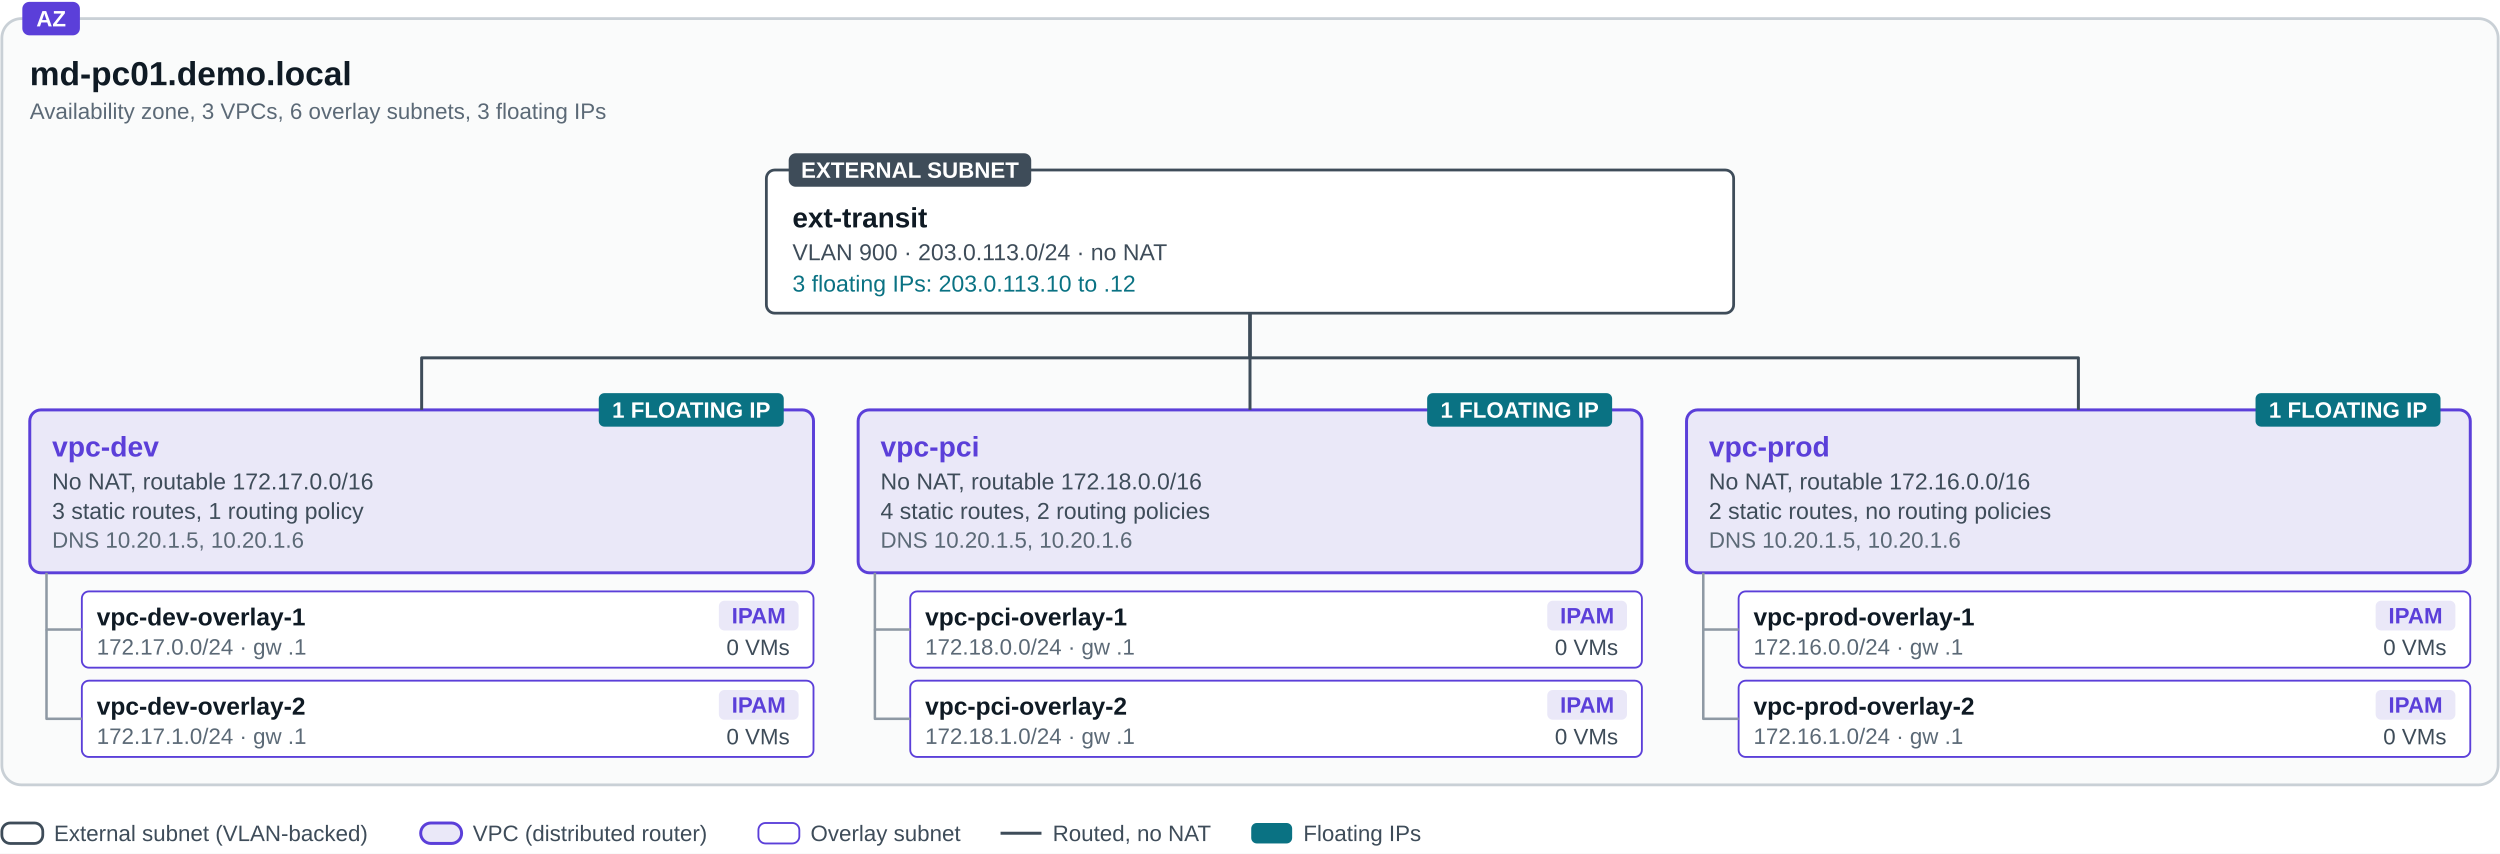
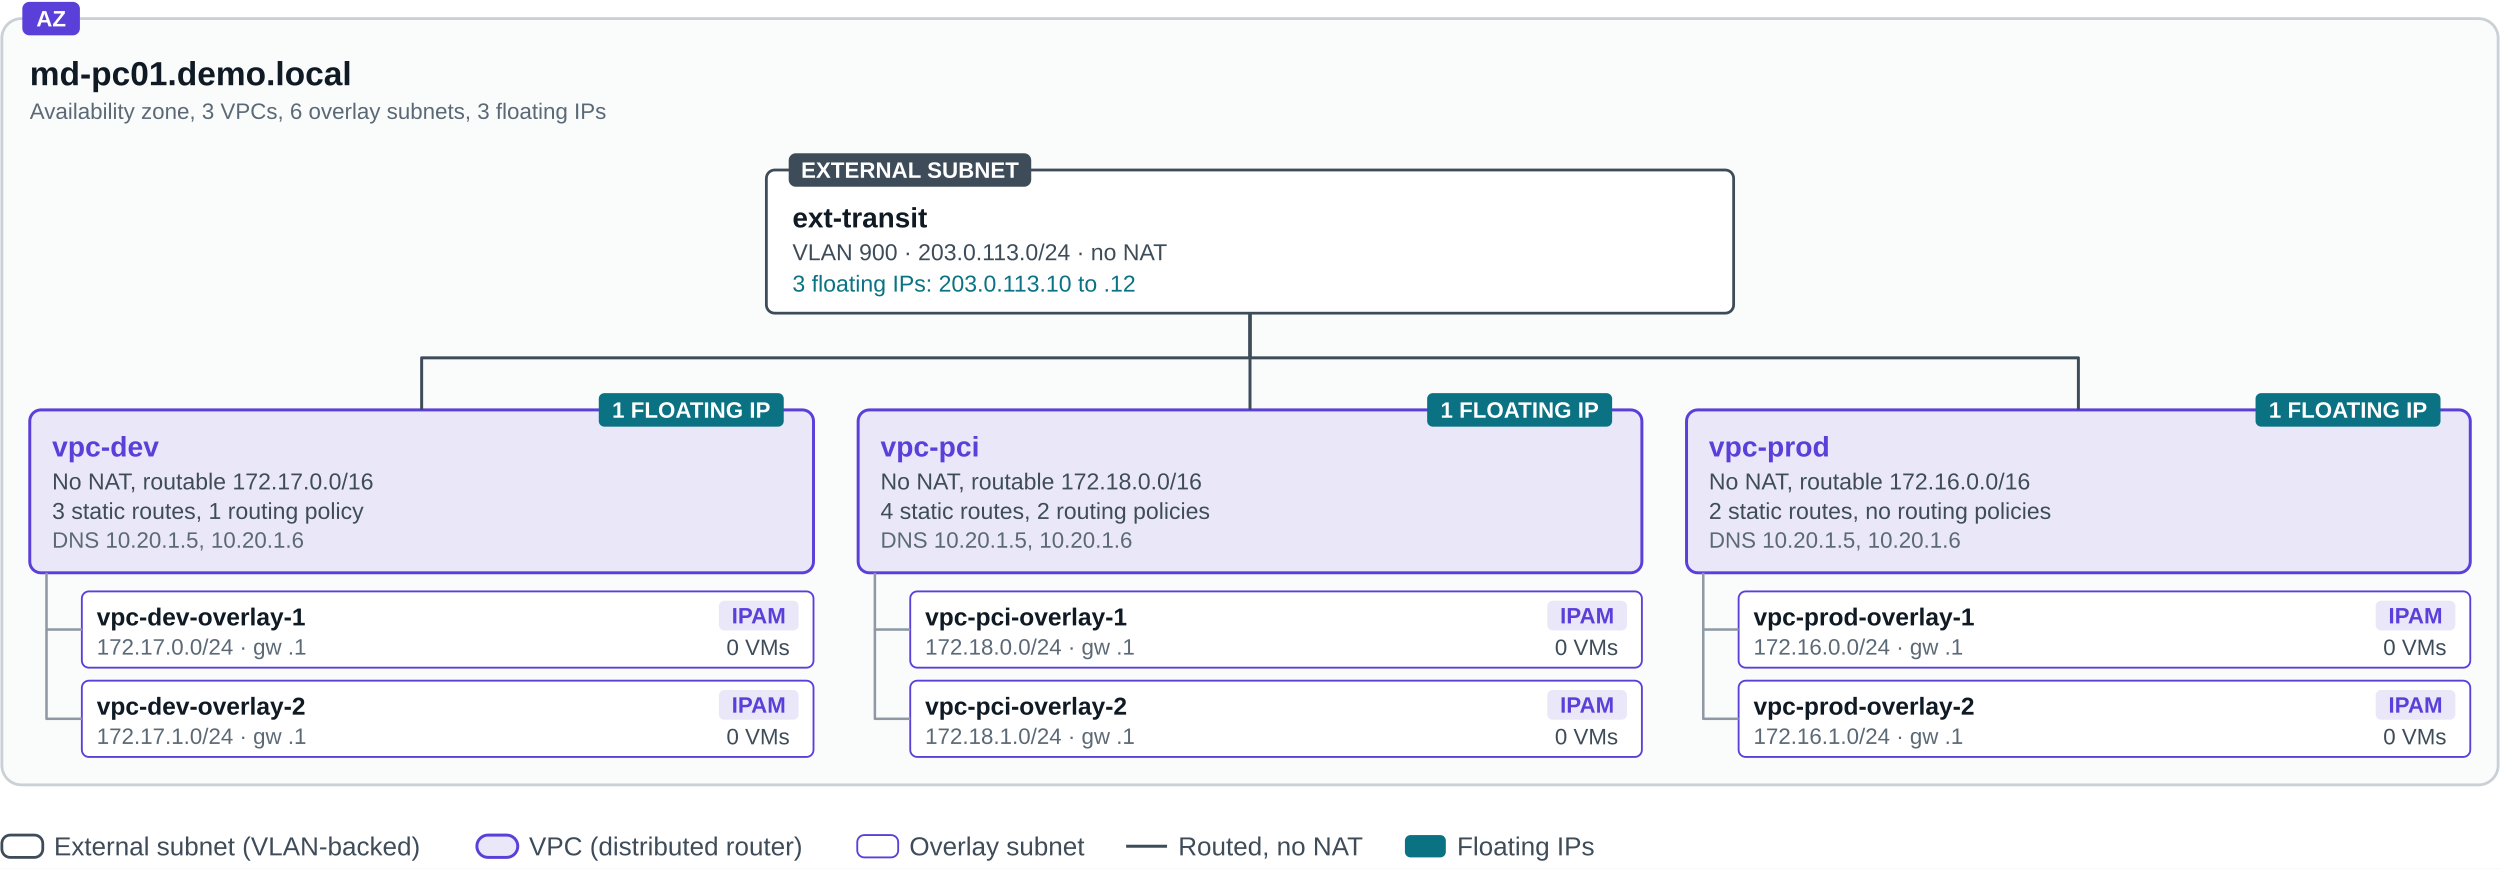
- <svg xmlns="http://www.w3.org/2000/svg" version="1.1" width="672pt" height="229.47pt" viewBox="0 0 672 229.47" font-family="Figtree, Calibri, 'Segoe UI', Arial, sans-serif">
-   <rect width="672" height="229.47" fill="#FFFFFF" />
+ <svg xmlns="http://www.w3.org/2000/svg" version="1.1" width="672pt" height="233.47pt" viewBox="0 0 672 233.47" font-family="Figtree, Calibri, 'Segoe UI', Arial, sans-serif">
+   <rect width="672" height="233.47" fill="#FFFFFF" />
  <g id="site:md-pc01.demo.local" data-kind="container" data-name="md-pc01.demo.local" data-prism-central="md-pc01.demo.local">
    <rect x="0.5" y="5" width="671" height="205.97" fill="#FAFBFB" rx="5.25" stroke="#C9D0D6" stroke-width="0.75" />
    <text x="8" y="22.91" font-size="9" font-weight="600" fill="#0F1A24" textLength="83.19" lengthAdjust="spacingAndGlyphs">md-pc01.demo.local</text>
    <text x="8" y="31.96" font-size="6" fill="#5B6976" textLength="153.49" lengthAdjust="spacingAndGlyphs">Availability zone, 3 VPCs, 6 overlay subnets, 3 floating IPs</text>
  </g>
  <g id="ext:md-pc01.demo.local:ext-transit" data-kind="box" data-name="ext-transit" data-prism-central="md-pc01.demo.local" data-subnet-uuid="73d3c0da-d6e1-5147-86df-f8b1d5b45de2">
    <rect x="206" y="45.7" width="260" height="38.48" fill="#FFFFFF" rx="2.25" stroke="#3E4C59" stroke-width="0.75" />
    <text x="213" y="61.12" font-size="7.5" font-weight="600" fill="#0F1A24" textLength="36.15" lengthAdjust="spacingAndGlyphs">ext-transit</text>
    <text x="213" y="69.94" font-size="6.2" fill="#3E4C59" textLength="100.64" lengthAdjust="spacingAndGlyphs">VLAN 900 · 203.0.113.0/24 · no NAT</text>
    <text x="213" y="78.38" font-size="6.2" fill="#0A7283" textLength="88.99" lengthAdjust="spacingAndGlyphs">3 floating IPs: 203.0.113.10 to .12</text>
  </g>
  <g id="vpc:540a7b29-a80c-5bc3-bd20-56e3a5b52e83" data-kind="box" data-name="vpc-dev" data-prism-central="md-pc01.demo.local" data-vpc-uuid="540a7b29-a80c-5bc3-bd20-56e3a5b52e83">
    <rect x="8" y="110.18" width="210.67" height="43.79" fill="#EAE8F8" rx="3" stroke="#5B3FD9" stroke-width="0.8" />
    <text x="14" y="122.7" font-size="7.6" font-weight="600" fill="#5B3FD9" textLength="28.71" lengthAdjust="spacingAndGlyphs">vpc-dev</text>
    <text x="14" y="131.55" font-size="6.2" fill="#3E4C59" textLength="85.39" lengthAdjust="spacingAndGlyphs">No NAT, routable 172.17.0.0/16</text>
    <text x="14" y="139.49" font-size="6.2" fill="#3E4C59" textLength="85" lengthAdjust="spacingAndGlyphs">3 static routes, 1 routing policy</text>
    <text x="14" y="147.23" font-size="6" fill="#5B6976" textLength="63.11" lengthAdjust="spacingAndGlyphs">DNS 10.20.1.5, 10.20.1.6</text>
  </g>
  <g id="subnet:3bd3a861-3da4-595d-909c-bffbdb33f4f9" data-kind="box" data-name="vpc-dev-overlay-1" data-prefix="172.17.0.0/24" data-prism-central="md-pc01.demo.local" data-subnet-uuid="3bd3a861-3da4-595d-909c-bffbdb33f4f9" data-vpc="vpc-dev">
    <rect x="22" y="158.97" width="196.67" height="20.5" fill="#FFFFFF" rx="1.9" stroke="#5B3FD9" stroke-width="0.5" />
    <text x="26" y="168.1" font-size="6.6" font-weight="600" fill="#0F1A24" textLength="55.26" lengthAdjust="spacingAndGlyphs">vpc-dev-overlay-1</text>
    <text x="26" y="175.96" font-size="6" fill="#5B6976" textLength="53.53" lengthAdjust="spacingAndGlyphs">172.17.0.0/24 · gw .1</text>
  </g>
  <g id="subnet:3bd3a861-3da4-595d-909c-bffbdb33f4f9:vms" data-kind="label">
    <text x="195.27" y="176.07" font-size="6" fill="#3E4C59" textLength="17.36" lengthAdjust="spacingAndGlyphs">0 VMs</text>
  </g>
  <g id="subnet:b422976b-72b5-512e-8396-6342a181bb8d" data-kind="box" data-name="vpc-dev-overlay-2" data-prefix="172.17.1.0/24" data-prism-central="md-pc01.demo.local" data-subnet-uuid="b422976b-72b5-512e-8396-6342a181bb8d" data-vpc="vpc-dev">
    <rect x="22" y="182.97" width="196.67" height="20.5" fill="#FFFFFF" rx="1.9" stroke="#5B3FD9" stroke-width="0.5" />
    <text x="26" y="192.1" font-size="6.6" font-weight="600" fill="#0F1A24" textLength="56.26" lengthAdjust="spacingAndGlyphs">vpc-dev-overlay-2</text>
    <text x="26" y="199.96" font-size="6" fill="#5B6976" textLength="52.16" lengthAdjust="spacingAndGlyphs">172.17.1.0/24 · gw .1</text>
  </g>
  <g id="subnet:b422976b-72b5-512e-8396-6342a181bb8d:vms" data-kind="label">
    <text x="195.27" y="200.07" font-size="6" fill="#3E4C59" textLength="17.36" lengthAdjust="spacingAndGlyphs">0 VMs</text>
  </g>
  <g id="vpc:aa51f20a-e3a3-5454-a6d1-a93feb0ce5f1" data-kind="box" data-name="vpc-pci" data-prism-central="md-pc01.demo.local" data-vpc-uuid="aa51f20a-e3a3-5454-a6d1-a93feb0ce5f1">
    <rect x="230.67" y="110.18" width="210.67" height="43.79" fill="#EAE8F8" rx="3" stroke="#5B3FD9" stroke-width="0.8" />
    <text x="236.67" y="122.7" font-size="7.6" font-weight="600" fill="#5B3FD9" textLength="26.49" lengthAdjust="spacingAndGlyphs">vpc-pci</text>
    <text x="236.67" y="131.55" font-size="6.2" fill="#3E4C59" textLength="85.87" lengthAdjust="spacingAndGlyphs">No NAT, routable 172.18.0.0/16</text>
    <text x="236.67" y="139.49" font-size="6.2" fill="#3E4C59" textLength="90.84" lengthAdjust="spacingAndGlyphs">4 static routes, 2 routing policies</text>
    <text x="236.67" y="147.23" font-size="6" fill="#5B6976" textLength="63.11" lengthAdjust="spacingAndGlyphs">DNS 10.20.1.5, 10.20.1.6</text>
  </g>
  <g id="subnet:85876148-f70e-5d40-a3e4-f193b744df61" data-kind="box" data-name="vpc-pci-overlay-1" data-prefix="172.18.0.0/24" data-prism-central="md-pc01.demo.local" data-subnet-uuid="85876148-f70e-5d40-a3e4-f193b744df61" data-vpc="vpc-pci">
    <rect x="244.67" y="158.97" width="196.67" height="20.5" fill="#FFFFFF" rx="1.9" stroke="#5B3FD9" stroke-width="0.5" />
    <text x="248.67" y="168.1" font-size="6.6" font-weight="600" fill="#0F1A24" textLength="53.32" lengthAdjust="spacingAndGlyphs">vpc-pci-overlay-1</text>
    <text x="248.67" y="175.96" font-size="6" fill="#5B6976" textLength="53.99" lengthAdjust="spacingAndGlyphs">172.18.0.0/24 · gw .1</text>
  </g>
  <g id="subnet:85876148-f70e-5d40-a3e4-f193b744df61:vms" data-kind="label">
    <text x="417.94" y="176.07" font-size="6" fill="#3E4C59" textLength="17.36" lengthAdjust="spacingAndGlyphs">0 VMs</text>
  </g>
  <g id="subnet:e4313b54-4f7e-5091-b032-814c18a8a91c" data-kind="box" data-name="vpc-pci-overlay-2" data-prefix="172.18.1.0/24" data-prism-central="md-pc01.demo.local" data-subnet-uuid="e4313b54-4f7e-5091-b032-814c18a8a91c" data-vpc="vpc-pci">
    <rect x="244.67" y="182.97" width="196.67" height="20.5" fill="#FFFFFF" rx="1.9" stroke="#5B3FD9" stroke-width="0.5" />
    <text x="248.67" y="192.1" font-size="6.6" font-weight="600" fill="#0F1A24" textLength="54.32" lengthAdjust="spacingAndGlyphs">vpc-pci-overlay-2</text>
    <text x="248.67" y="199.96" font-size="6" fill="#5B6976" textLength="52.62" lengthAdjust="spacingAndGlyphs">172.18.1.0/24 · gw .1</text>
  </g>
  <g id="subnet:e4313b54-4f7e-5091-b032-814c18a8a91c:vms" data-kind="label">
    <text x="417.94" y="200.07" font-size="6" fill="#3E4C59" textLength="17.36" lengthAdjust="spacingAndGlyphs">0 VMs</text>
  </g>
  <g id="vpc:3a1c7a44-6fef-584b-8c06-0e93498a345f" data-kind="box" data-name="vpc-prod" data-prism-central="md-pc01.demo.local" data-vpc-uuid="3a1c7a44-6fef-584b-8c06-0e93498a345f">
    <rect x="453.34" y="110.18" width="210.67" height="43.79" fill="#EAE8F8" rx="3" stroke="#5B3FD9" stroke-width="0.8" />
    <text x="459.34" y="122.7" font-size="7.6" font-weight="600" fill="#5B3FD9" textLength="32.12" lengthAdjust="spacingAndGlyphs">vpc-prod</text>
    <text x="459.34" y="131.55" font-size="6.2" fill="#3E4C59" textLength="85.57" lengthAdjust="spacingAndGlyphs">No NAT, routable 172.16.0.0/16</text>
    <text x="459.34" y="139.49" font-size="6.2" fill="#3E4C59" textLength="94.04" lengthAdjust="spacingAndGlyphs">2 static routes, no routing policies</text>
    <text x="459.34" y="147.23" font-size="6" fill="#5B6976" textLength="63.11" lengthAdjust="spacingAndGlyphs">DNS 10.20.1.5, 10.20.1.6</text>
  </g>
  <g id="subnet:3969767d-5142-5a70-984a-96cc014f2761" data-kind="box" data-name="vpc-prod-overlay-1" data-prefix="172.16.0.0/24" data-prism-central="md-pc01.demo.local" data-subnet-uuid="3969767d-5142-5a70-984a-96cc014f2761" data-vpc="vpc-prod">
    <rect x="467.34" y="158.97" width="196.67" height="20.5" fill="#FFFFFF" rx="1.9" stroke="#5B3FD9" stroke-width="0.5" />
    <text x="471.34" y="168.1" font-size="6.6" font-weight="600" fill="#0F1A24" textLength="58.21" lengthAdjust="spacingAndGlyphs">vpc-prod-overlay-1</text>
    <text x="471.34" y="175.96" font-size="6" fill="#5B6976" textLength="53.7" lengthAdjust="spacingAndGlyphs">172.16.0.0/24 · gw .1</text>
  </g>
  <g id="subnet:3969767d-5142-5a70-984a-96cc014f2761:vms" data-kind="label">
    <text x="640.61" y="176.07" font-size="6" fill="#3E4C59" textLength="17.36" lengthAdjust="spacingAndGlyphs">0 VMs</text>
  </g>
  <g id="subnet:880b7b43-f339-5b2e-b52b-caef09d18ba0" data-kind="box" data-name="vpc-prod-overlay-2" data-prefix="172.16.1.0/24" data-prism-central="md-pc01.demo.local" data-subnet-uuid="880b7b43-f339-5b2e-b52b-caef09d18ba0" data-vpc="vpc-prod">
    <rect x="467.34" y="182.97" width="196.67" height="20.5" fill="#FFFFFF" rx="1.9" stroke="#5B3FD9" stroke-width="0.5" />
    <text x="471.34" y="192.1" font-size="6.6" font-weight="600" fill="#0F1A24" textLength="59.22" lengthAdjust="spacingAndGlyphs">vpc-prod-overlay-2</text>
    <text x="471.34" y="199.96" font-size="6" fill="#5B6976" textLength="52.33" lengthAdjust="spacingAndGlyphs">172.16.1.0/24 · gw .1</text>
  </g>
  <g id="subnet:880b7b43-f339-5b2e-b52b-caef09d18ba0:vms" data-kind="label">
    <text x="640.61" y="200.07" font-size="6" fill="#3E4C59" textLength="17.36" lengthAdjust="spacingAndGlyphs">0 VMs</text>
  </g>
  <g id="legend:0" data-kind="swatch">
-     <rect x="0.5" y="221.22" width="11" height="5.5" fill="#FFFFFF" rx="2.25" stroke="#3E4C59" stroke-width="0.75" />
+     <rect x="0.5" y="224.47" width="11" height="6" fill="#FFFFFF" rx="2.25" stroke="#3E4C59" stroke-width="0.75" />
  </g>
  <g id="legend:0:label" data-kind="label">
-     <text x="14.5" y="226.07" font-size="6" fill="#3E4C59" textLength="85.45" lengthAdjust="spacingAndGlyphs">External subnet (VLAN-backed)</text>
+     <text x="14.5" y="229.92" font-size="7" fill="#3E4C59" textLength="99.69" lengthAdjust="spacingAndGlyphs">External subnet (VLAN-backed)</text>
  </g>
  <g id="legend:1" data-kind="swatch">
-     <rect x="113.08" y="221.22" width="11" height="5.5" fill="#EAE8F8" rx="2.75" stroke="#5B3FD9" stroke-width="0.8" />
+     <rect x="128.18" y="224.47" width="11" height="6" fill="#EAE8F8" rx="3" stroke="#5B3FD9" stroke-width="0.8" />
  </g>
  <g id="legend:1:label" data-kind="label">
-     <text x="127.08" y="226.07" font-size="6" fill="#3E4C59" textLength="64.89" lengthAdjust="spacingAndGlyphs">VPC (distributed router)</text>
+     <text x="142.18" y="229.92" font-size="7" fill="#3E4C59" textLength="75.7" lengthAdjust="spacingAndGlyphs">VPC (distributed router)</text>
  </g>
  <g id="legend:2" data-kind="swatch">
-     <rect x="203.86" y="221.22" width="11" height="5.5" fill="#FFFFFF" rx="1.9" stroke="#5B3FD9" stroke-width="0.5" />
+     <rect x="230.43" y="224.47" width="11" height="6" fill="#FFFFFF" rx="1.9" stroke="#5B3FD9" stroke-width="0.5" />
  </g>
  <g id="legend:2:label" data-kind="label">
-     <text x="217.86" y="226.07" font-size="6" fill="#3E4C59" textLength="40.65" lengthAdjust="spacingAndGlyphs">Overlay subnet</text>
+     <text x="244.43" y="229.92" font-size="7" fill="#3E4C59" textLength="47.42" lengthAdjust="spacingAndGlyphs">Overlay subnet</text>
  </g>
  <g id="legend:3:label" data-kind="label">
-     <text x="282.95" y="226.07" font-size="6" fill="#3E4C59" textLength="42.81" lengthAdjust="spacingAndGlyphs">Routed, no NAT</text>
+     <text x="316.7" y="229.92" font-size="7" fill="#3E4C59" textLength="49.94" lengthAdjust="spacingAndGlyphs">Routed, no NAT</text>
  </g>
  <g id="legend:4" data-kind="swatch">
-     <rect x="336.33" y="221.22" width="11" height="5.5" fill="#0A7283" rx="1.5" />
+     <rect x="377.64" y="224.47" width="11" height="6" fill="#0A7283" rx="1.5" />
  </g>
  <g id="legend:4:label" data-kind="label">
-     <text x="350.33" y="226.07" font-size="6" fill="#3E4C59" textLength="31.03" lengthAdjust="spacingAndGlyphs">Floating IPs</text>
+     <text x="391.64" y="229.92" font-size="7" fill="#3E4C59" textLength="36.2" lengthAdjust="spacingAndGlyphs">Floating IPs</text>
  </g>
  <g id="vpc:540a7b29-a80c-5bc3-bd20-56e3a5b52e83-&gt;subnet:3bd3a861-3da4-595d-909c-bffbdb33f4f9" data-kind="edge" data-link="trunk">
    <polyline points="12.5,153.97 12.5,169.22 22,169.22" fill="none" stroke="#8E99A4" stroke-width="0.68" stroke-linejoin="round" />
  </g>
  <g id="vpc:540a7b29-a80c-5bc3-bd20-56e3a5b52e83-&gt;subnet:b422976b-72b5-512e-8396-6342a181bb8d" data-kind="edge" data-link="trunk">
    <polyline points="12.5,169.22 12.5,193.22 22,193.22" fill="none" stroke="#8E99A4" stroke-width="0.68" stroke-linejoin="round" />
  </g>
  <g id="vpc:540a7b29-a80c-5bc3-bd20-56e3a5b52e83-&gt;ext:md-pc01.demo.local:ext-transit" data-kind="edge" data-link="routed">
    <polyline points="113.34,110.18 113.34,96.18 336,96.18 336,84.18" fill="none" stroke="#3E4C59" stroke-width="0.8" stroke-linejoin="round" />
  </g>
  <g id="vpc:aa51f20a-e3a3-5454-a6d1-a93feb0ce5f1-&gt;subnet:85876148-f70e-5d40-a3e4-f193b744df61" data-kind="edge" data-link="trunk">
    <polyline points="235.17,153.97 235.17,169.22 244.67,169.22" fill="none" stroke="#8E99A4" stroke-width="0.68" stroke-linejoin="round" />
  </g>
  <g id="vpc:aa51f20a-e3a3-5454-a6d1-a93feb0ce5f1-&gt;subnet:e4313b54-4f7e-5091-b032-814c18a8a91c" data-kind="edge" data-link="trunk">
    <polyline points="235.17,169.22 235.17,193.22 244.67,193.22" fill="none" stroke="#8E99A4" stroke-width="0.68" stroke-linejoin="round" />
  </g>
  <g id="vpc:aa51f20a-e3a3-5454-a6d1-a93feb0ce5f1-&gt;ext:md-pc01.demo.local:ext-transit" data-kind="edge" data-link="routed">
    <polyline points="336,110.18 336,96.18 336,84.18" fill="none" stroke="#3E4C59" stroke-width="0.8" stroke-linejoin="round" />
  </g>
  <g id="vpc:3a1c7a44-6fef-584b-8c06-0e93498a345f-&gt;subnet:3969767d-5142-5a70-984a-96cc014f2761" data-kind="edge" data-link="trunk">
    <polyline points="457.84,153.97 457.84,169.22 467.34,169.22" fill="none" stroke="#8E99A4" stroke-width="0.68" stroke-linejoin="round" />
  </g>
  <g id="vpc:3a1c7a44-6fef-584b-8c06-0e93498a345f-&gt;subnet:880b7b43-f339-5b2e-b52b-caef09d18ba0" data-kind="edge" data-link="trunk">
    <polyline points="457.84,169.22 457.84,193.22 467.34,193.22" fill="none" stroke="#8E99A4" stroke-width="0.68" stroke-linejoin="round" />
  </g>
  <g id="vpc:3a1c7a44-6fef-584b-8c06-0e93498a345f-&gt;ext:md-pc01.demo.local:ext-transit" data-kind="edge" data-link="routed">
    <polyline points="558.67,110.18 558.67,96.18 336,96.18 336,84.18" fill="none" stroke="#3E4C59" stroke-width="0.8" stroke-linejoin="round" />
  </g>
  <g id="legend:3" data-kind="edge" data-link="">
-     <polyline points="268.95,223.97 279.95,223.97" fill="none" stroke="#3E4C59" stroke-width="0.8" stroke-linejoin="round" />
+     <polyline points="302.7,227.47 313.7,227.47" fill="none" stroke="#3E4C59" stroke-width="0.8" stroke-linejoin="round" />
  </g>
  <g id="site:md-pc01.demo.local:tag" data-kind="tag">
    <rect x="6" y="0.5" width="15.48" height="9" fill="#5B3FD9" rx="1.9" />
    <text x="13.74" y="7.1" text-anchor="middle" font-size="6" font-weight="600" fill="#FFFFFF" textLength="8" lengthAdjust="spacingAndGlyphs">AZ</text>
  </g>
  <g id="ext:md-pc01.demo.local:ext-transit:tag" data-kind="tag">
    <rect x="212" y="41.2" width="65.19" height="9" fill="#3E4C59" rx="1.9" />
    <text x="244.6" y="47.8" text-anchor="middle" font-size="6" font-weight="600" fill="#FFFFFF" textLength="54.9" lengthAdjust="spacingAndGlyphs">EXTERNAL SUBNET</text>
  </g>
  <g id="vpc:540a7b29-a80c-5bc3-bd20-56e3a5b52e83:fip" data-kind="tag">
    <rect x="160.95" y="105.68" width="49.72" height="9" fill="#0A7283" rx="1.5" />
    <text x="185.81" y="112.28" text-anchor="middle" font-size="6" font-weight="600" fill="#FFFFFF" textLength="40.3" lengthAdjust="spacingAndGlyphs">1 FLOATING IP</text>
  </g>
  <g id="subnet:3bd3a861-3da4-595d-909c-bffbdb33f4f9:ipam" data-kind="pill">
    <rect x="193.23" y="161.47" width="21.44" height="8" fill="#EAE8F8" rx="1.5" />
    <text x="203.95" y="167.57" text-anchor="middle" font-size="6" font-weight="600" fill="#5B3FD9" textLength="14.57" lengthAdjust="spacingAndGlyphs">IPAM</text>
  </g>
  <g id="subnet:b422976b-72b5-512e-8396-6342a181bb8d:ipam" data-kind="pill">
    <rect x="193.23" y="185.47" width="21.44" height="8" fill="#EAE8F8" rx="1.5" />
    <text x="203.95" y="191.57" text-anchor="middle" font-size="6" font-weight="600" fill="#5B3FD9" textLength="14.57" lengthAdjust="spacingAndGlyphs">IPAM</text>
  </g>
  <g id="vpc:aa51f20a-e3a3-5454-a6d1-a93feb0ce5f1:fip" data-kind="tag">
    <rect x="383.62" y="105.68" width="49.72" height="9" fill="#0A7283" rx="1.5" />
    <text x="408.48" y="112.28" text-anchor="middle" font-size="6" font-weight="600" fill="#FFFFFF" textLength="40.3" lengthAdjust="spacingAndGlyphs">1 FLOATING IP</text>
  </g>
  <g id="subnet:85876148-f70e-5d40-a3e4-f193b744df61:ipam" data-kind="pill">
    <rect x="415.9" y="161.47" width="21.44" height="8" fill="#EAE8F8" rx="1.5" />
    <text x="426.62" y="167.57" text-anchor="middle" font-size="6" font-weight="600" fill="#5B3FD9" textLength="14.57" lengthAdjust="spacingAndGlyphs">IPAM</text>
  </g>
  <g id="subnet:e4313b54-4f7e-5091-b032-814c18a8a91c:ipam" data-kind="pill">
    <rect x="415.9" y="185.47" width="21.44" height="8" fill="#EAE8F8" rx="1.5" />
    <text x="426.62" y="191.57" text-anchor="middle" font-size="6" font-weight="600" fill="#5B3FD9" textLength="14.57" lengthAdjust="spacingAndGlyphs">IPAM</text>
  </g>
  <g id="vpc:3a1c7a44-6fef-584b-8c06-0e93498a345f:fip" data-kind="tag">
    <rect x="606.29" y="105.68" width="49.72" height="9" fill="#0A7283" rx="1.5" />
    <text x="631.15" y="112.28" text-anchor="middle" font-size="6" font-weight="600" fill="#FFFFFF" textLength="40.3" lengthAdjust="spacingAndGlyphs">1 FLOATING IP</text>
  </g>
  <g id="subnet:3969767d-5142-5a70-984a-96cc014f2761:ipam" data-kind="pill">
    <rect x="638.57" y="161.47" width="21.44" height="8" fill="#EAE8F8" rx="1.5" />
    <text x="649.29" y="167.57" text-anchor="middle" font-size="6" font-weight="600" fill="#5B3FD9" textLength="14.57" lengthAdjust="spacingAndGlyphs">IPAM</text>
  </g>
  <g id="subnet:880b7b43-f339-5b2e-b52b-caef09d18ba0:ipam" data-kind="pill">
    <rect x="638.57" y="185.47" width="21.44" height="8" fill="#EAE8F8" rx="1.5" />
    <text x="649.29" y="191.57" text-anchor="middle" font-size="6" font-weight="600" fill="#5B3FD9" textLength="14.57" lengthAdjust="spacingAndGlyphs">IPAM</text>
  </g>
</svg>
